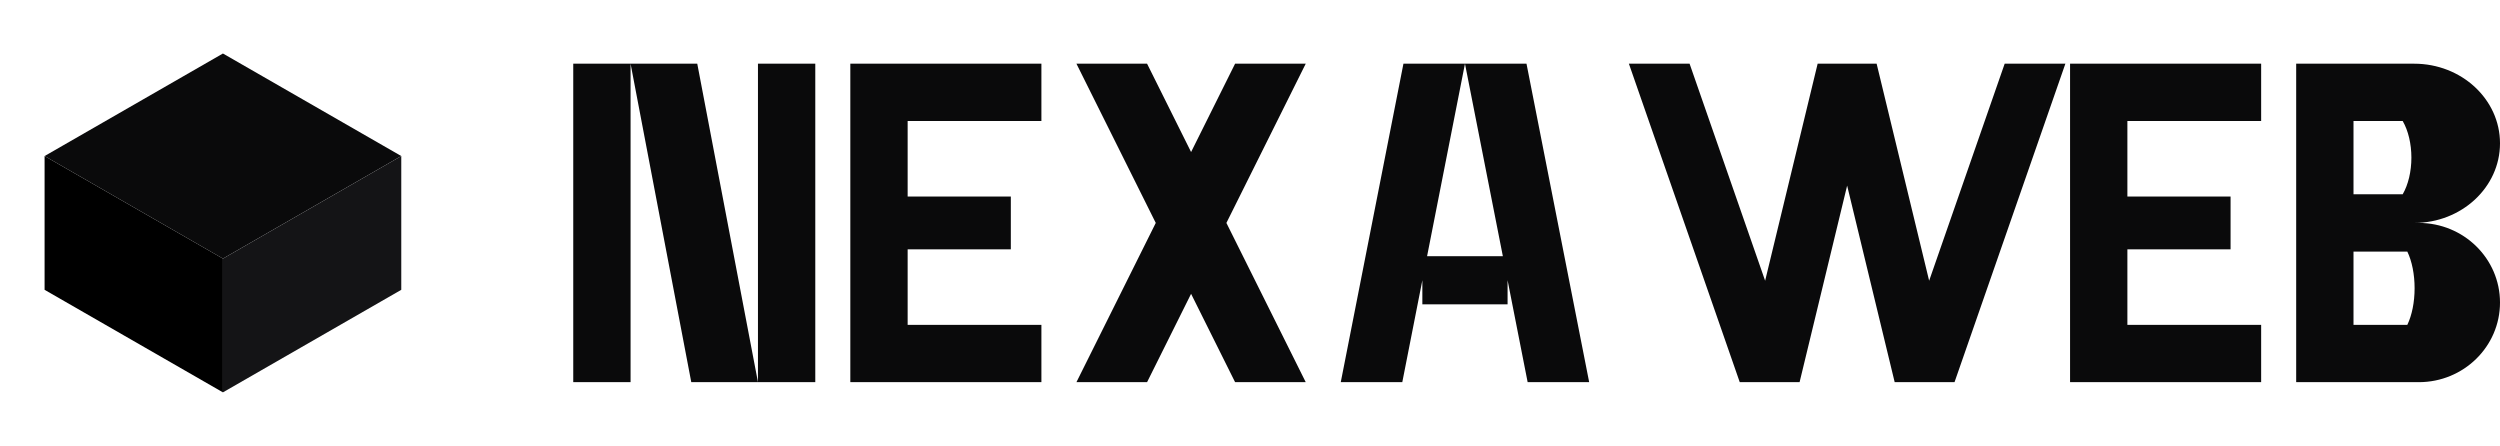
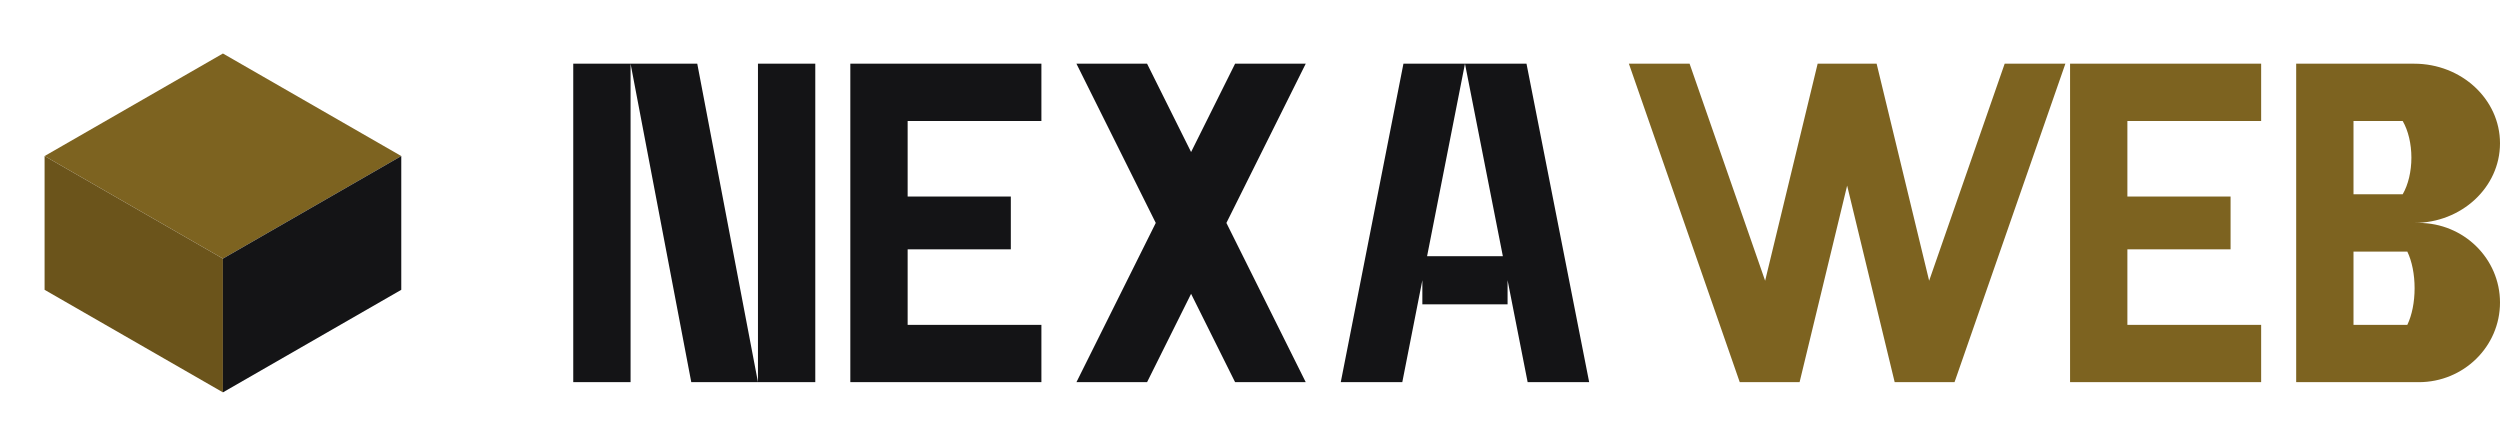
<svg xmlns="http://www.w3.org/2000/svg" viewBox="0 0 785 140" role="img" aria-label="Nexa Web">
-   <polygon points="70,16.8 126,49 70,81.2 14,49" fill="#0A0A0B" />
-   <polygon points="14,49 70,81.2 70,123.2 14,91" fill="undefined" />
+   <polygon points="70,16.8 126,49 70,81.2 14,49" fill="#7D6320" />
+   <polygon points="14,49 70,81.2 70,123.2 14,91" fill="#6B541B" />
  <polygon points="126,49 70,81.2 70,123.2 126,91" fill="#141416" />
  <g transform="translate(180 20)">
-     <path d="M0 0h18v100h-18ZM58 0h18v100h-18ZM18 0L38.94 0L58 100L37.06 100ZM87 0h18v100h-18ZM87 0h60v18h-60ZM87 41.72h50.4v16.56h-50.4ZM87 82h60v18h-60ZM158 0L180.18 0L230 100L207.82 100ZM207.82 0L230 0L180.18 100L158 100ZM260.68 0L280 0L260.32 100L241 100ZM280 0L299.32 0L319 100L299.68 100ZM266.62 60.44h26.76v15.12h-26.76Z" fill="#0A0A0B" />
+     <path d="M0 0h18v100h-18ZM58 0h18v100h-18ZM18 0L38.94 0L58 100L37.06 100ZM87 0h18v100h-18ZM87 0h60v18h-60ZM87 41.72h50.4v16.56h-50.4ZM87 82h60v18h-60ZM158 0L180.18 0L230 100L207.82 100ZM207.82 0L230 0L180.18 100L158 100ZM260.68 0L280 0L260.32 100L241 100ZM280 0L299.32 0L319 100L299.68 100ZM266.62 60.44h26.76v15.12h-26.76Z" fill="#141416" />
    <g transform="translate(341 0)">
-       <path d="M-9.53 0L9.53 0L33.25 68.15L49.74 0L68.26 0L44.07 100L25.28 100ZM49.74 0L68.26 0L84.75 68.15L108.47 0L127.53 0L92.72 100L73.93 100ZM129 0h18v100h-18ZM129 0h60v18h-60ZM129 41.72h50.4v16.56h-50.4ZM129 82h60v18h-60ZM200 0H237.05A26.95 25 0 0 1 237.05 50H200ZM218 18V41H233.45A8.95 16 0 0 0 233.45 18ZM200 50H238.5A25.5 25 0 0 1 238.5 100H200ZM218 59V82H234.9A7.5 16 0 0 0 234.9 59Z" fill="#0A0A0B" />
+       <path d="M-9.53 0L9.53 0L33.25 68.15L49.74 0L68.26 0L44.07 100L25.28 100ZM49.74 0L68.26 0L84.75 68.15L108.47 0L127.53 0L92.72 100L73.93 100ZM129 0h18v100h-18ZM129 0h60v18h-60ZM129 41.72h50.4v16.56h-50.4ZM129 82h60v18h-60ZM200 0H237.05A26.95 25 0 0 1 237.05 50H200ZM218 18V41H233.45A8.95 16 0 0 0 233.45 18ZM200 50H238.5A25.5 25 0 0 1 238.5 100H200ZM218 59V82H234.9A7.5 16 0 0 0 234.9 59Z" fill="#7D6320" />
    </g>
  </g>
</svg>
